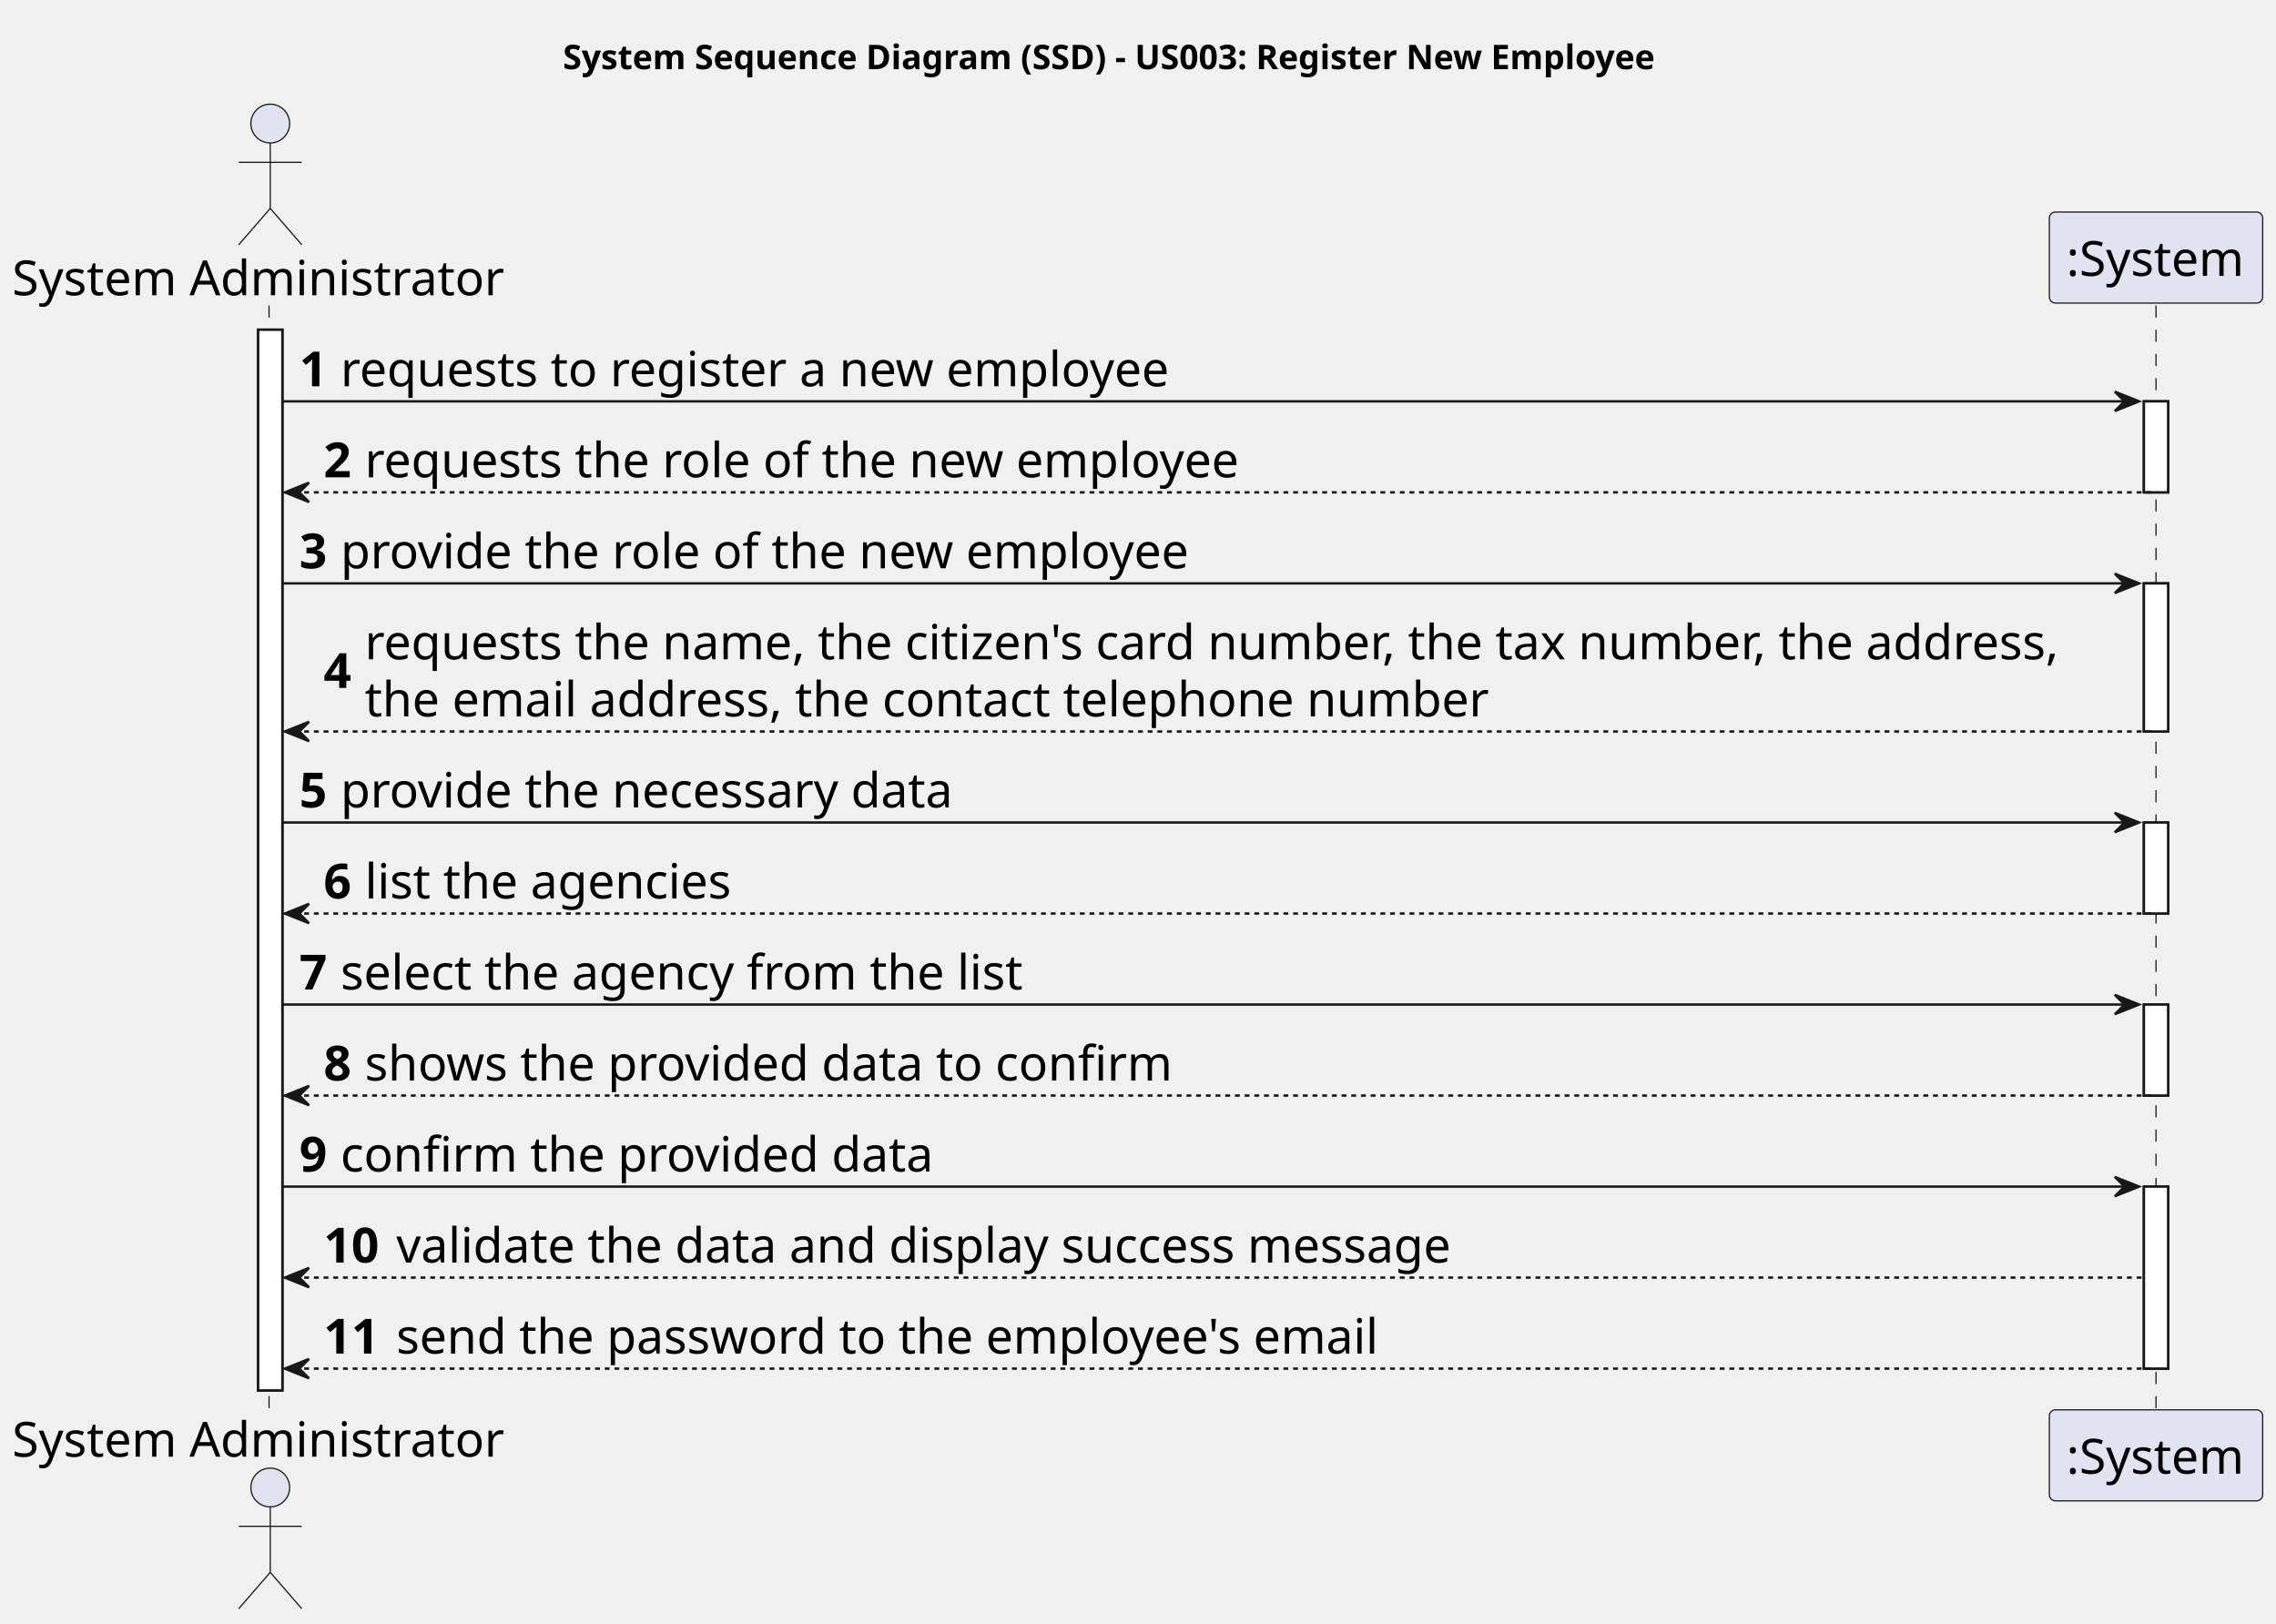
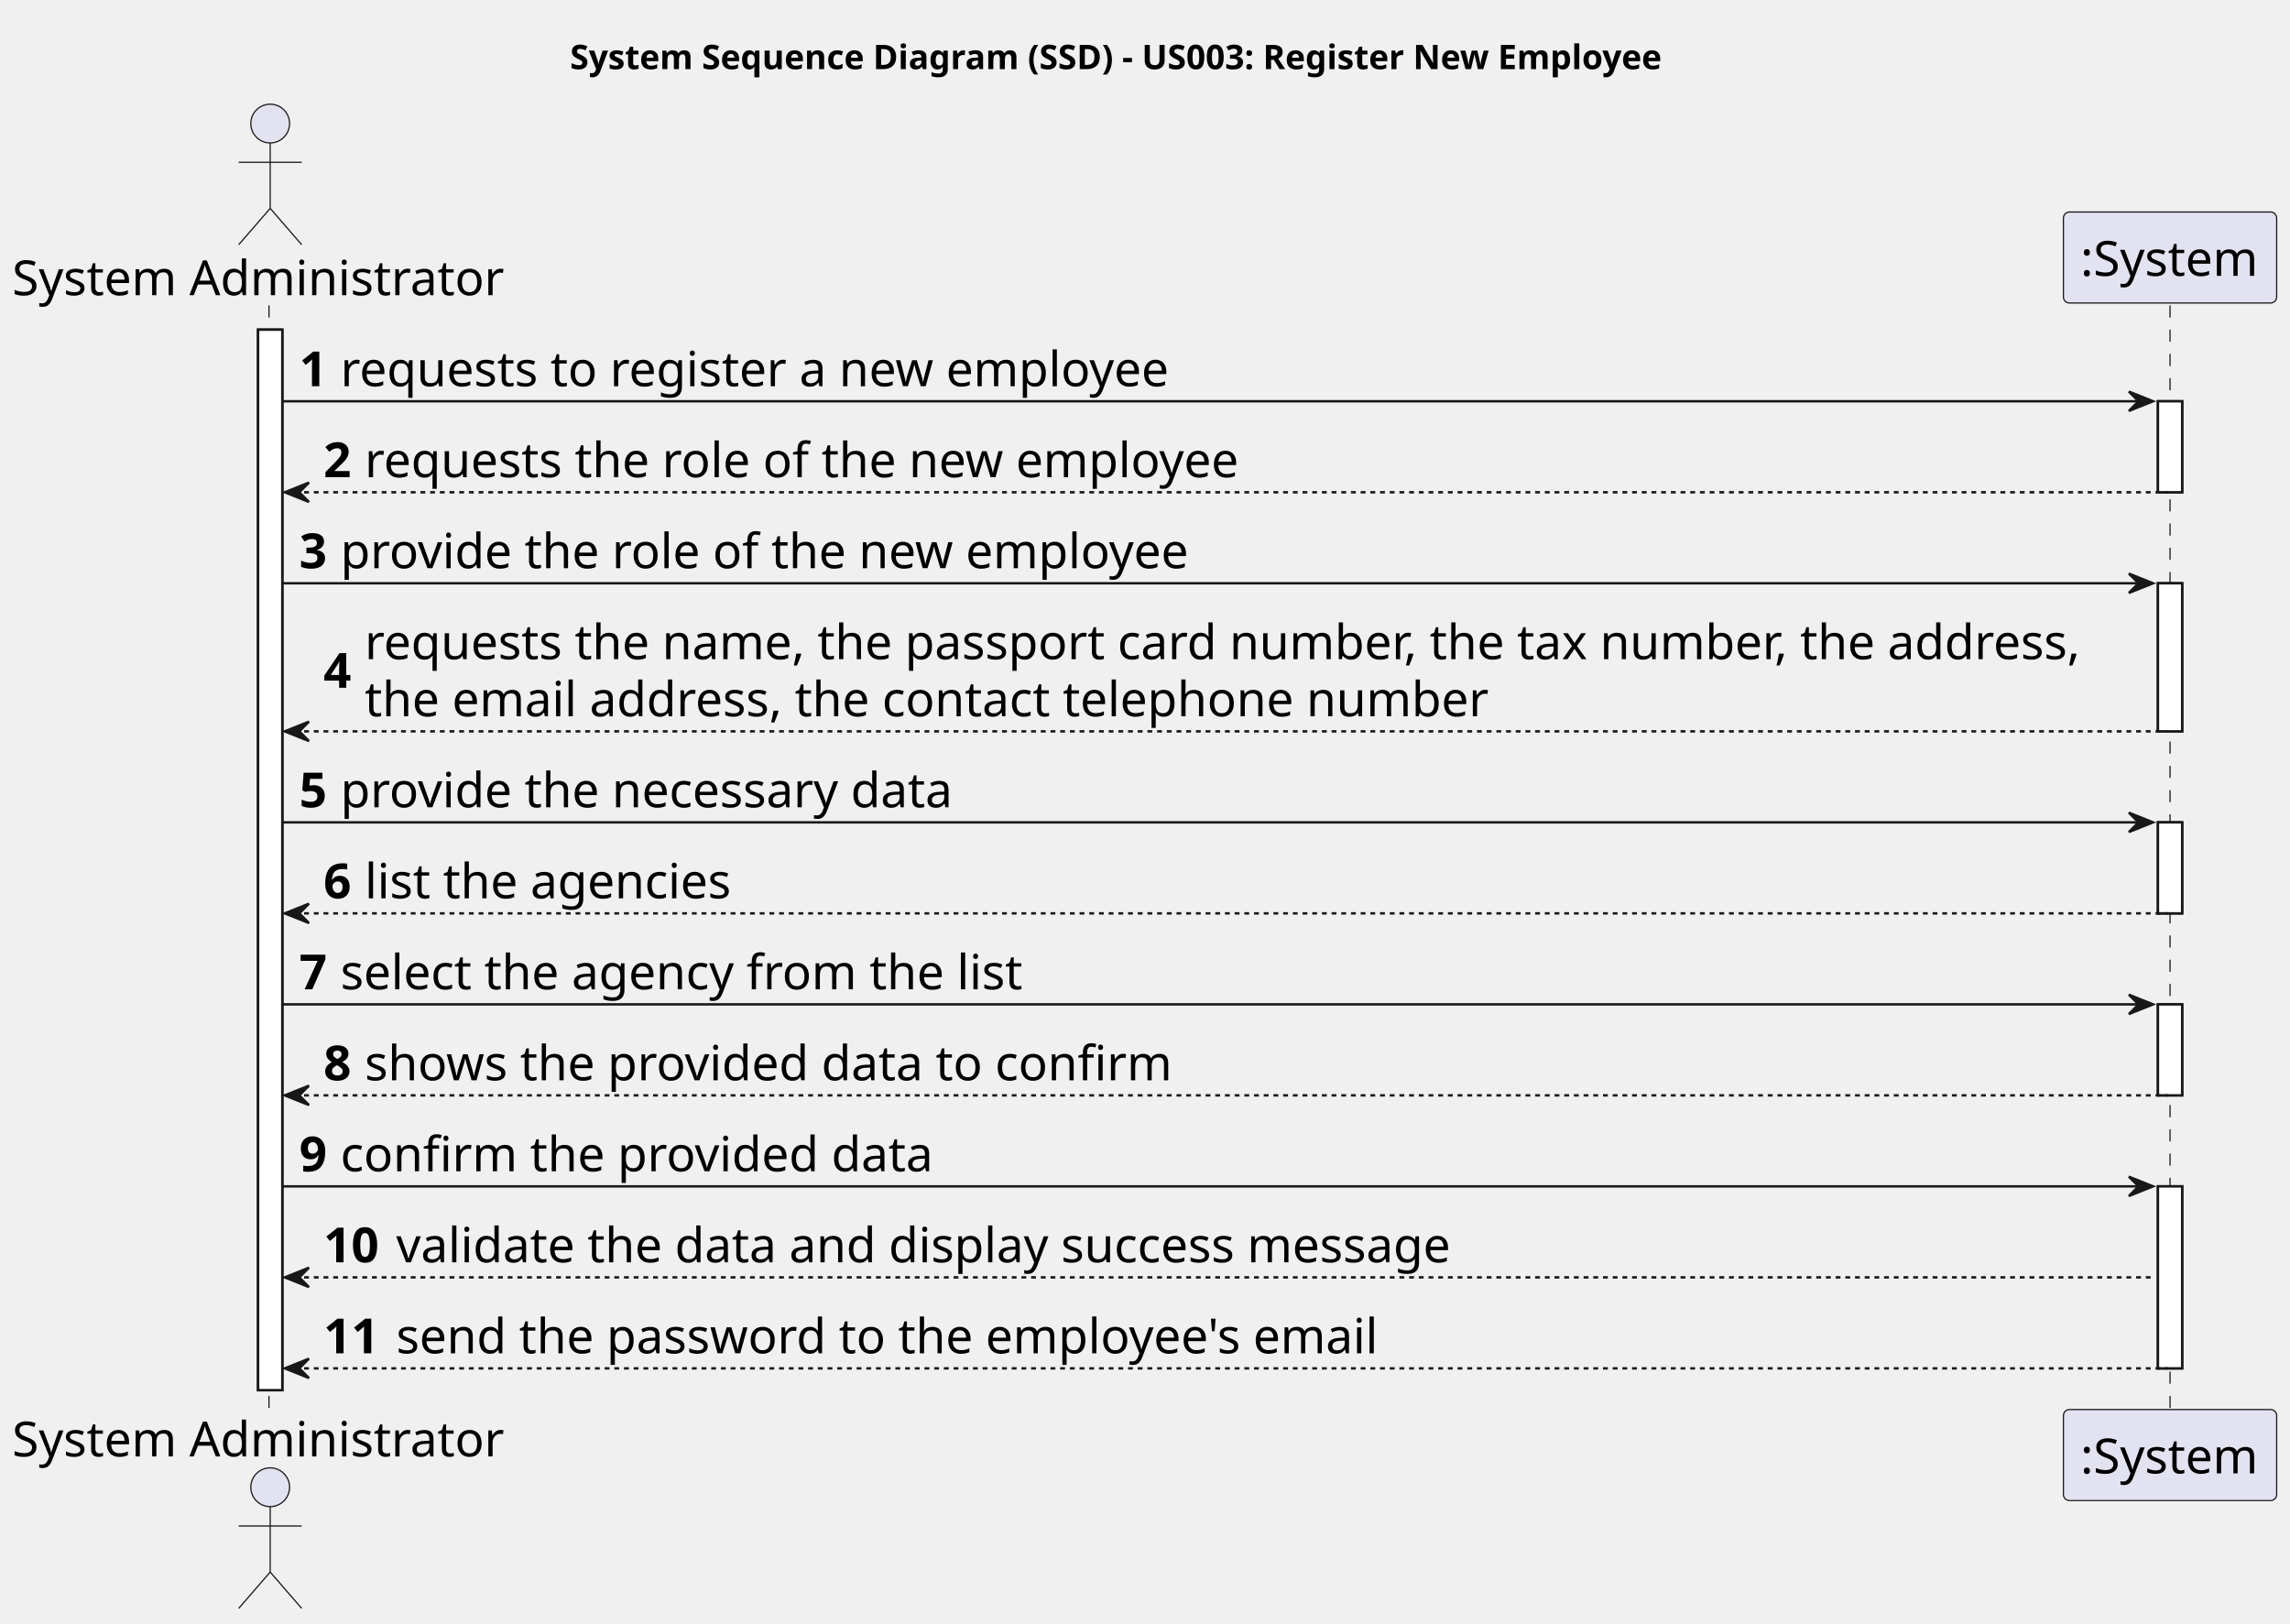
- <svg xmlns="http://www.w3.org/2000/svg" contentStyleType="text/css" height="670px" preserveAspectRatio="none" style="width:939px;height:670px;background:#FFFFFF;" version="1.1" viewBox="0 0 939 670" width="939px" zoomAndPan="magnify">
+ <svg xmlns="http://www.w3.org/2000/svg" contentStyleType="text/css" height="670px" preserveAspectRatio="none" style="width:945px;height:670px;background:#FFFFFF;" version="1.1" viewBox="0 0 945 670" width="945px" zoomAndPan="magnify">
  <defs />
  <g>
-     <text fill="#000000" font-family="sans-serif" font-size="14" font-weight="bold" lengthAdjust="spacing" textLength="473" x="232.25" y="28.535">System Sequence Diagram (SSD) - US003: Register New Employee</text>
+     <text fill="#000000" font-family="sans-serif" font-size="14" font-weight="bold" lengthAdjust="spacing" textLength="473" x="235.25" y="28.535">System Sequence Diagram (SSD) - US003: Register New Employee</text>
    <rect fill="#FFFFFF" height="437.656" style="stroke:#181818;stroke-width:1.0;" width="10" x="106.5" y="136.043" />
-     <rect fill="#FFFFFF" height="37.555" style="stroke:#181818;stroke-width:1.0;" width="10" x="884.5" y="165.598" />
-     <rect fill="#FFFFFF" height="61.109" style="stroke:#181818;stroke-width:1.0;" width="10" x="884.5" y="240.707" />
-     <rect fill="#FFFFFF" height="37.555" style="stroke:#181818;stroke-width:1.0;" width="10" x="884.5" y="339.371" />
-     <rect fill="#FFFFFF" height="37.555" style="stroke:#181818;stroke-width:1.0;" width="10" x="884.5" y="414.481" />
-     <rect fill="#FFFFFF" height="75.109" style="stroke:#181818;stroke-width:1.0;" width="10" x="884.5" y="489.59" />
+     <rect fill="#FFFFFF" height="37.555" style="stroke:#181818;stroke-width:1.0;" width="10" x="890.5" y="165.598" />
+     <rect fill="#FFFFFF" height="61.109" style="stroke:#181818;stroke-width:1.0;" width="10" x="890.5" y="240.707" />
+     <rect fill="#FFFFFF" height="37.555" style="stroke:#181818;stroke-width:1.0;" width="10" x="890.5" y="339.371" />
+     <rect fill="#FFFFFF" height="37.555" style="stroke:#181818;stroke-width:1.0;" width="10" x="890.5" y="414.481" />
+     <rect fill="#FFFFFF" height="75.109" style="stroke:#181818;stroke-width:1.0;" width="10" x="890.5" y="489.59" />
    <line style="stroke:#181818;stroke-width:0.5;stroke-dasharray:5.0,5.0;" x1="111" x2="111" y1="126.043" y2="582.699" />
-     <line style="stroke:#181818;stroke-width:0.5;stroke-dasharray:5.0,5.0;" x1="889.5" x2="889.5" y1="126.043" y2="582.699" />
+     <line style="stroke:#181818;stroke-width:0.5;stroke-dasharray:5.0,5.0;" x1="895.5" x2="895.5" y1="126.043" y2="582.699" />
    <text fill="#000000" font-family="sans-serif" font-size="20" lengthAdjust="spacing" textLength="207" x="5" y="121.824">System Administrator</text>
    <ellipse cx="111.5" cy="50.988" fill="#E2E2F0" rx="8" ry="8" style="stroke:#181818;stroke-width:0.5;" />
    <path d="M111.5,58.988 L111.5,85.988 M98.5,66.988 L124.5,66.988 M111.5,85.988 L98.5,100.988 M111.5,85.988 L124.5,100.988 " fill="none" style="stroke:#181818;stroke-width:0.5;" />
    <text fill="#000000" font-family="sans-serif" font-size="20" lengthAdjust="spacing" textLength="207" x="5" y="601.035">System Administrator</text>
    <ellipse cx="111.5" cy="613.754" fill="#E2E2F0" rx="8" ry="8" style="stroke:#181818;stroke-width:0.5;" />
    <path d="M111.5,621.754 L111.5,648.754 M98.5,629.754 L124.5,629.754 M111.5,648.754 L98.5,663.754 M111.5,648.754 L124.5,663.754 " fill="none" style="stroke:#181818;stroke-width:0.5;" />
-     <rect fill="#E2E2F0" height="37.555" rx="2.5" ry="2.5" style="stroke:#181818;stroke-width:0.5;" width="88" x="845.5" y="87.488" />
-     <text fill="#000000" font-family="sans-serif" font-size="20" lengthAdjust="spacing" textLength="74" x="852.5" y="113.824">:System</text>
-     <rect fill="#E2E2F0" height="37.555" rx="2.5" ry="2.5" style="stroke:#181818;stroke-width:0.5;" width="88" x="845.5" y="581.699" />
-     <text fill="#000000" font-family="sans-serif" font-size="20" lengthAdjust="spacing" textLength="74" x="852.5" y="608.035">:System</text>
+     <rect fill="#E2E2F0" height="37.555" rx="2.5" ry="2.5" style="stroke:#181818;stroke-width:0.5;" width="88" x="851.5" y="87.488" />
+     <text fill="#000000" font-family="sans-serif" font-size="20" lengthAdjust="spacing" textLength="74" x="858.5" y="113.824">:System</text>
+     <rect fill="#E2E2F0" height="37.555" rx="2.5" ry="2.5" style="stroke:#181818;stroke-width:0.5;" width="88" x="851.5" y="581.699" />
+     <text fill="#000000" font-family="sans-serif" font-size="20" lengthAdjust="spacing" textLength="74" x="858.5" y="608.035">:System</text>
    <rect fill="#FFFFFF" height="437.656" style="stroke:#181818;stroke-width:1.0;" width="10" x="106.5" y="136.043" />
-     <rect fill="#FFFFFF" height="37.555" style="stroke:#181818;stroke-width:1.0;" width="10" x="884.5" y="165.598" />
-     <rect fill="#FFFFFF" height="61.109" style="stroke:#181818;stroke-width:1.0;" width="10" x="884.5" y="240.707" />
-     <rect fill="#FFFFFF" height="37.555" style="stroke:#181818;stroke-width:1.0;" width="10" x="884.5" y="339.371" />
-     <rect fill="#FFFFFF" height="37.555" style="stroke:#181818;stroke-width:1.0;" width="10" x="884.5" y="414.481" />
-     <rect fill="#FFFFFF" height="75.109" style="stroke:#181818;stroke-width:1.0;" width="10" x="884.5" y="489.59" />
-     <polygon fill="#181818" points="872.5,161.598,882.5,165.598,872.5,169.598,876.5,165.598" style="stroke:#181818;stroke-width:1.0;" />
-     <line style="stroke:#181818;stroke-width:1.0;" x1="116.5" x2="878.5" y1="165.598" y2="165.598" />
+     <rect fill="#FFFFFF" height="37.555" style="stroke:#181818;stroke-width:1.0;" width="10" x="890.5" y="165.598" />
+     <rect fill="#FFFFFF" height="61.109" style="stroke:#181818;stroke-width:1.0;" width="10" x="890.5" y="240.707" />
+     <rect fill="#FFFFFF" height="37.555" style="stroke:#181818;stroke-width:1.0;" width="10" x="890.5" y="339.371" />
+     <rect fill="#FFFFFF" height="37.555" style="stroke:#181818;stroke-width:1.0;" width="10" x="890.5" y="414.481" />
+     <rect fill="#FFFFFF" height="75.109" style="stroke:#181818;stroke-width:1.0;" width="10" x="890.5" y="489.59" />
+     <polygon fill="#181818" points="878.5,161.598,888.5,165.598,878.5,169.598,882.5,165.598" style="stroke:#181818;stroke-width:1.0;" />
+     <line style="stroke:#181818;stroke-width:1.0;" x1="116.5" x2="884.5" y1="165.598" y2="165.598" />
    <text fill="#000000" font-family="sans-serif" font-size="20" font-weight="bold" lengthAdjust="spacing" textLength="13" x="123.5" y="159.379">1</text>
    <text fill="#000000" font-family="sans-serif" font-size="20" lengthAdjust="spacing" textLength="346" x="140.5" y="159.379">requests to register a new employee</text>
    <polygon fill="#181818" points="127.5,199.152,117.5,203.152,127.5,207.152,123.5,203.152" style="stroke:#181818;stroke-width:1.0;" />
-     <line style="stroke:#181818;stroke-width:1.0;stroke-dasharray:2.0,2.0;" x1="121.5" x2="888.5" y1="203.152" y2="203.152" />
+     <line style="stroke:#181818;stroke-width:1.0;stroke-dasharray:2.0,2.0;" x1="121.5" x2="894.5" y1="203.152" y2="203.152" />
    <text fill="#000000" font-family="sans-serif" font-size="20" font-weight="bold" lengthAdjust="spacing" textLength="13" x="133.5" y="196.934">2</text>
    <text fill="#000000" font-family="sans-serif" font-size="20" lengthAdjust="spacing" textLength="365" x="150.5" y="196.934">requests the role of the new employee</text>
-     <polygon fill="#181818" points="872.5,236.707,882.5,240.707,872.5,244.707,876.5,240.707" style="stroke:#181818;stroke-width:1.0;" />
-     <line style="stroke:#181818;stroke-width:1.0;" x1="116.5" x2="878.5" y1="240.707" y2="240.707" />
+     <polygon fill="#181818" points="878.5,236.707,888.5,240.707,878.5,244.707,882.5,240.707" style="stroke:#181818;stroke-width:1.0;" />
+     <line style="stroke:#181818;stroke-width:1.0;" x1="116.5" x2="884.5" y1="240.707" y2="240.707" />
    <text fill="#000000" font-family="sans-serif" font-size="20" font-weight="bold" lengthAdjust="spacing" textLength="13" x="123.5" y="234.488">3</text>
    <text fill="#000000" font-family="sans-serif" font-size="20" lengthAdjust="spacing" textLength="356" x="140.5" y="234.488">provide the role of the new employee</text>
    <polygon fill="#181818" points="127.5,297.816,117.5,301.816,127.5,305.816,123.5,301.816" style="stroke:#181818;stroke-width:1.0;" />
-     <line style="stroke:#181818;stroke-width:1.0;stroke-dasharray:2.0,2.0;" x1="121.5" x2="888.5" y1="301.816" y2="301.816" />
+     <line style="stroke:#181818;stroke-width:1.0;stroke-dasharray:2.0,2.0;" x1="121.5" x2="894.5" y1="301.816" y2="301.816" />
    <text fill="#000000" font-family="sans-serif" font-size="20" font-weight="bold" lengthAdjust="spacing" textLength="13" x="133.5" y="283.82">4</text>
-     <text fill="#000000" font-family="sans-serif" font-size="20" lengthAdjust="spacing" textLength="721" x="150.5" y="272.043">requests the name, the citizen's card number, the tax number, the address,</text>
+     <text fill="#000000" font-family="sans-serif" font-size="20" lengthAdjust="spacing" textLength="727" x="150.5" y="272.043">requests the name, the passport card number, the tax number, the address,</text>
    <text fill="#000000" font-family="sans-serif" font-size="20" lengthAdjust="spacing" textLength="470" x="150.5" y="295.598">the email address, the contact telephone number</text>
-     <polygon fill="#181818" points="872.5,335.371,882.5,339.371,872.5,343.371,876.5,339.371" style="stroke:#181818;stroke-width:1.0;" />
-     <line style="stroke:#181818;stroke-width:1.0;" x1="116.5" x2="878.5" y1="339.371" y2="339.371" />
+     <polygon fill="#181818" points="878.5,335.371,888.5,339.371,878.5,343.371,882.5,339.371" style="stroke:#181818;stroke-width:1.0;" />
+     <line style="stroke:#181818;stroke-width:1.0;" x1="116.5" x2="884.5" y1="339.371" y2="339.371" />
    <text fill="#000000" font-family="sans-serif" font-size="20" font-weight="bold" lengthAdjust="spacing" textLength="13" x="123.5" y="333.152">5</text>
    <text fill="#000000" font-family="sans-serif" font-size="20" lengthAdjust="spacing" textLength="256" x="140.5" y="333.152">provide the necessary data</text>
    <polygon fill="#181818" points="127.5,372.926,117.5,376.926,127.5,380.926,123.5,376.926" style="stroke:#181818;stroke-width:1.0;" />
-     <line style="stroke:#181818;stroke-width:1.0;stroke-dasharray:2.0,2.0;" x1="121.5" x2="888.5" y1="376.926" y2="376.926" />
+     <line style="stroke:#181818;stroke-width:1.0;stroke-dasharray:2.0,2.0;" x1="121.5" x2="894.5" y1="376.926" y2="376.926" />
    <text fill="#000000" font-family="sans-serif" font-size="20" font-weight="bold" lengthAdjust="spacing" textLength="13" x="133.5" y="370.707">6</text>
    <text fill="#000000" font-family="sans-serif" font-size="20" lengthAdjust="spacing" textLength="154" x="150.5" y="370.707">list the agencies</text>
-     <polygon fill="#181818" points="872.5,410.481,882.5,414.481,872.5,418.481,876.5,414.481" style="stroke:#181818;stroke-width:1.0;" />
-     <line style="stroke:#181818;stroke-width:1.0;" x1="116.5" x2="878.5" y1="414.481" y2="414.481" />
+     <polygon fill="#181818" points="878.5,410.481,888.5,414.481,878.5,418.481,882.5,414.481" style="stroke:#181818;stroke-width:1.0;" />
+     <line style="stroke:#181818;stroke-width:1.0;" x1="116.5" x2="884.5" y1="414.481" y2="414.481" />
    <text fill="#000000" font-family="sans-serif" font-size="20" font-weight="bold" lengthAdjust="spacing" textLength="13" x="123.5" y="408.262">7</text>
    <text fill="#000000" font-family="sans-serif" font-size="20" lengthAdjust="spacing" textLength="286" x="140.5" y="408.262">select the agency from the list</text>
    <polygon fill="#181818" points="127.5,448.035,117.5,452.035,127.5,456.035,123.5,452.035" style="stroke:#181818;stroke-width:1.0;" />
-     <line style="stroke:#181818;stroke-width:1.0;stroke-dasharray:2.0,2.0;" x1="121.5" x2="888.5" y1="452.035" y2="452.035" />
+     <line style="stroke:#181818;stroke-width:1.0;stroke-dasharray:2.0,2.0;" x1="121.5" x2="894.5" y1="452.035" y2="452.035" />
    <text fill="#000000" font-family="sans-serif" font-size="20" font-weight="bold" lengthAdjust="spacing" textLength="13" x="133.5" y="445.816">8</text>
    <text fill="#000000" font-family="sans-serif" font-size="20" lengthAdjust="spacing" textLength="340" x="150.5" y="445.816">shows the provided data to confirm</text>
-     <polygon fill="#181818" points="872.5,485.59,882.5,489.59,872.5,493.59,876.5,489.59" style="stroke:#181818;stroke-width:1.0;" />
-     <line style="stroke:#181818;stroke-width:1.0;" x1="116.5" x2="878.5" y1="489.59" y2="489.59" />
+     <polygon fill="#181818" points="878.5,485.59,888.5,489.59,878.5,493.59,882.5,489.59" style="stroke:#181818;stroke-width:1.0;" />
+     <line style="stroke:#181818;stroke-width:1.0;" x1="116.5" x2="884.5" y1="489.59" y2="489.59" />
    <text fill="#000000" font-family="sans-serif" font-size="20" font-weight="bold" lengthAdjust="spacing" textLength="13" x="123.5" y="483.371">9</text>
    <text fill="#000000" font-family="sans-serif" font-size="20" lengthAdjust="spacing" textLength="250" x="140.5" y="483.371">confirm the provided data</text>
    <polygon fill="#181818" points="127.5,523.144,117.5,527.144,127.5,531.144,123.5,527.144" style="stroke:#181818;stroke-width:1.0;" />
-     <line style="stroke:#181818;stroke-width:1.0;stroke-dasharray:2.0,2.0;" x1="121.5" x2="883.5" y1="527.144" y2="527.144" />
+     <line style="stroke:#181818;stroke-width:1.0;stroke-dasharray:2.0,2.0;" x1="121.5" x2="889.5" y1="527.144" y2="527.144" />
    <text fill="#000000" font-family="sans-serif" font-size="20" font-weight="bold" lengthAdjust="spacing" textLength="26" x="133.5" y="520.926">10</text>
    <text fill="#000000" font-family="sans-serif" font-size="20" lengthAdjust="spacing" textLength="445" x="163.5" y="520.926">validate the data and display success message</text>
    <polygon fill="#181818" points="127.5,560.699,117.5,564.699,127.5,568.699,123.5,564.699" style="stroke:#181818;stroke-width:1.0;" />
-     <line style="stroke:#181818;stroke-width:1.0;stroke-dasharray:2.0,2.0;" x1="121.5" x2="888.5" y1="564.699" y2="564.699" />
+     <line style="stroke:#181818;stroke-width:1.0;stroke-dasharray:2.0,2.0;" x1="121.5" x2="894.5" y1="564.699" y2="564.699" />
    <text fill="#000000" font-family="sans-serif" font-size="20" font-weight="bold" lengthAdjust="spacing" textLength="26" x="133.5" y="558.481">11</text>
    <text fill="#000000" font-family="sans-serif" font-size="20" lengthAdjust="spacing" textLength="414" x="163.5" y="558.481">send the password to the employee's email</text>
  </g>
</svg>
